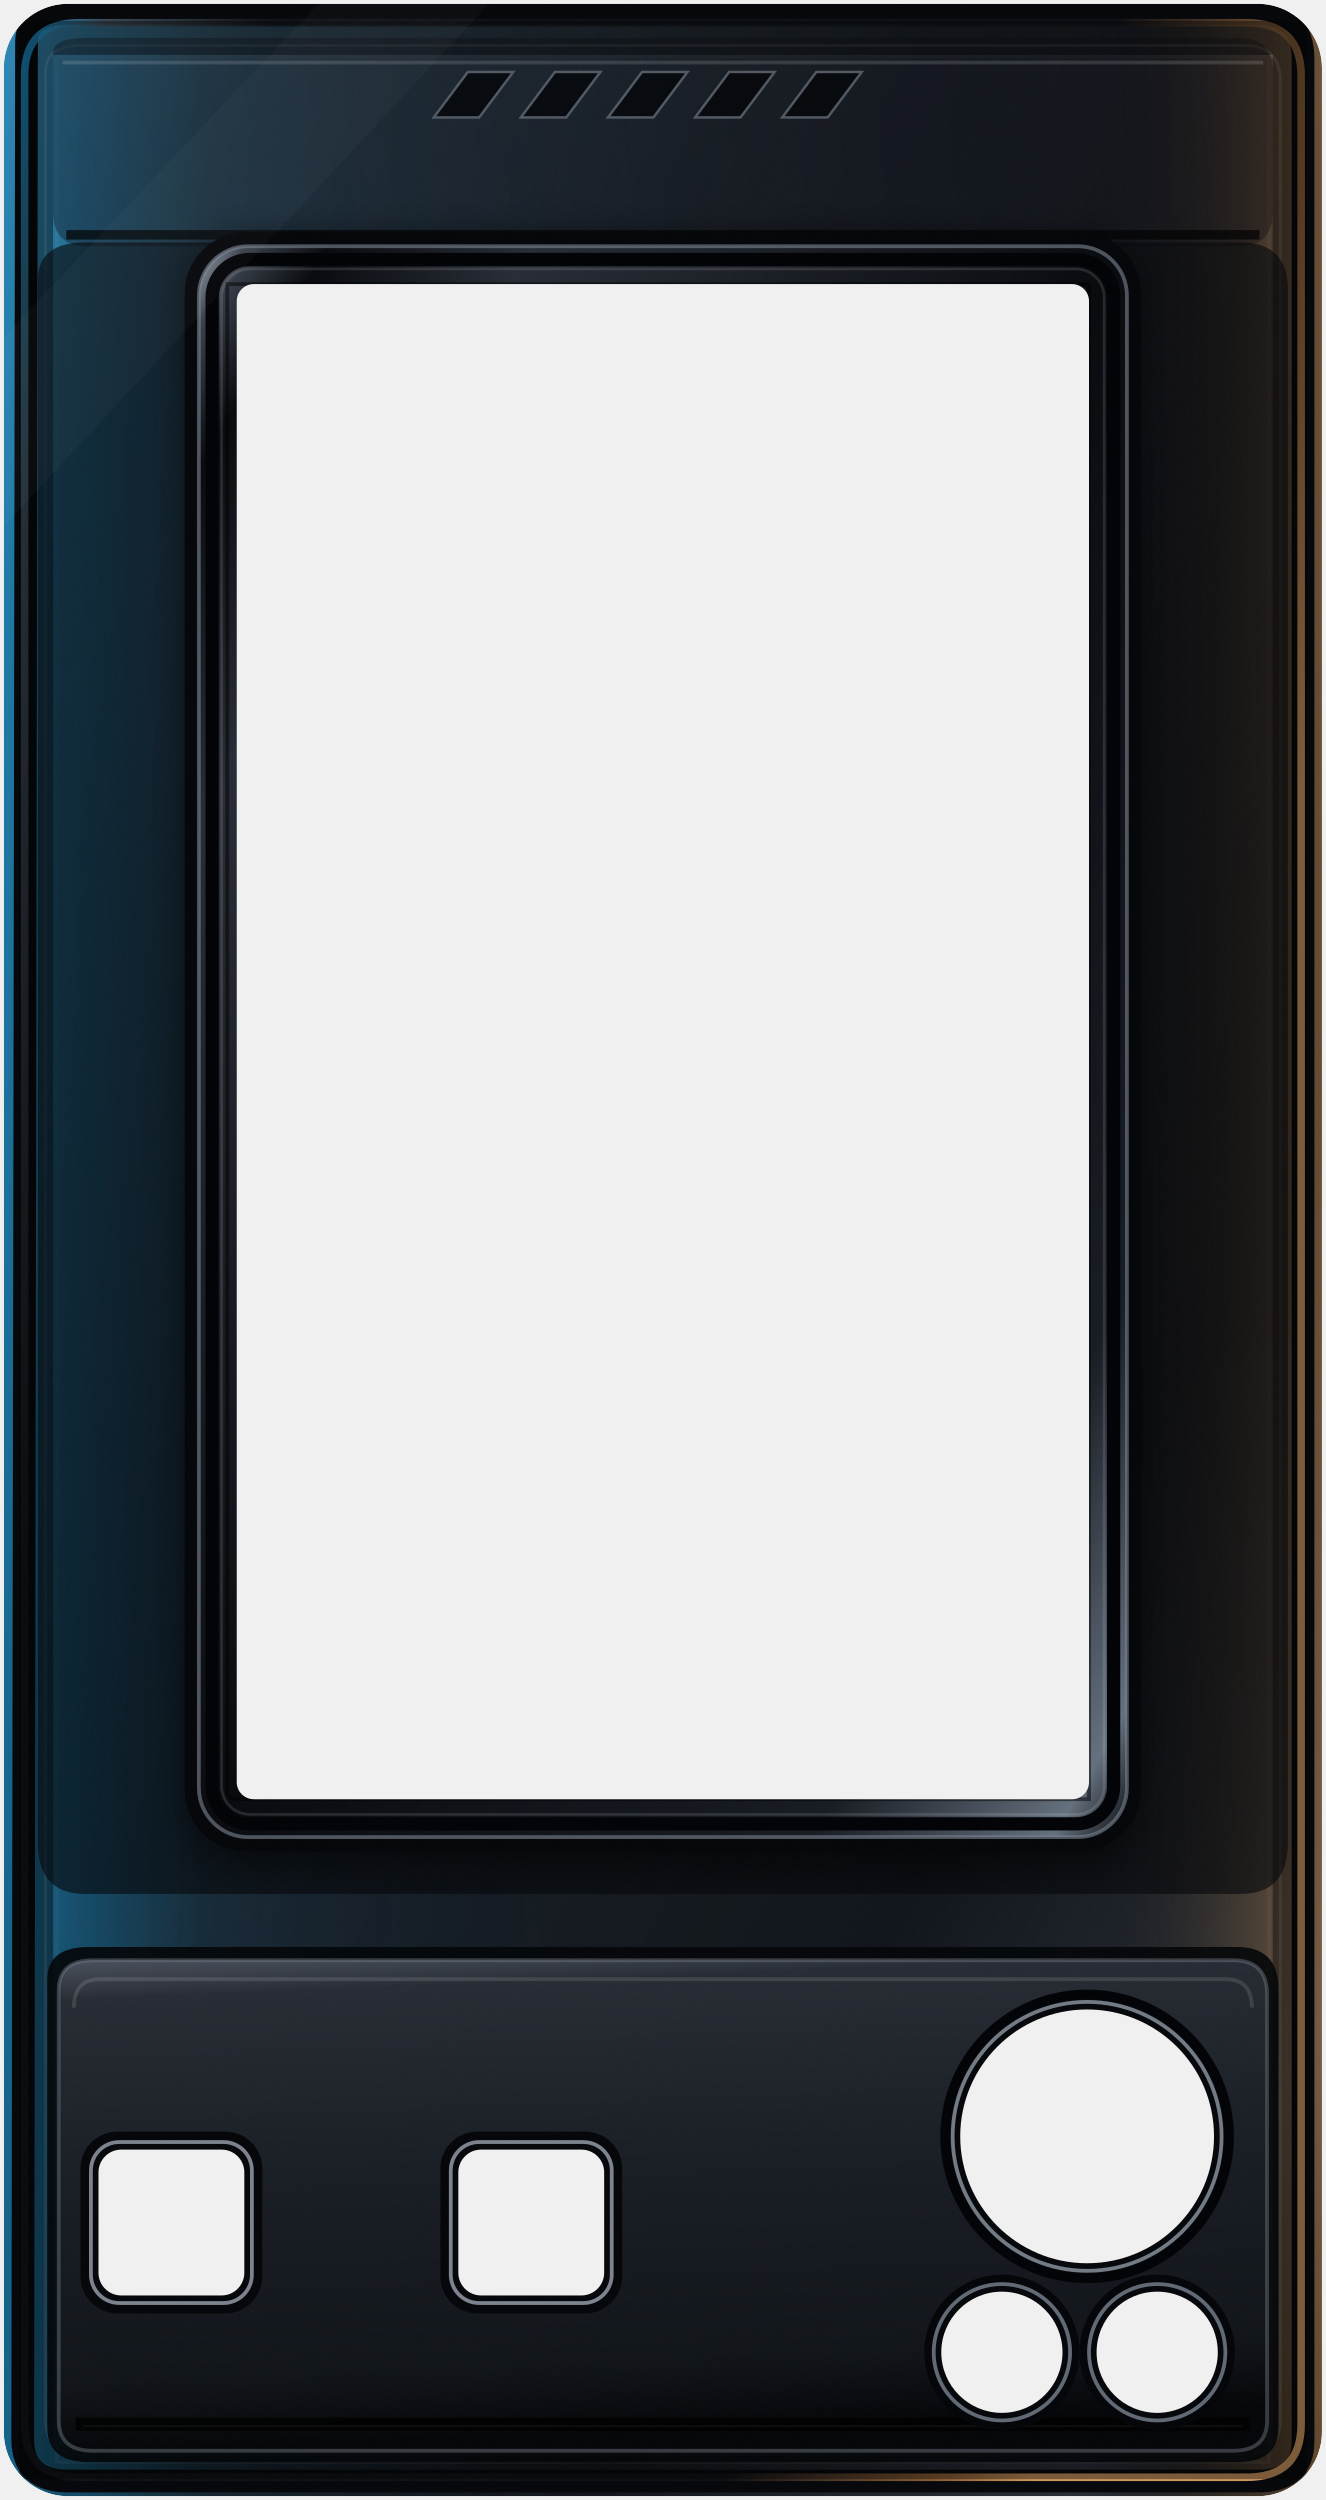
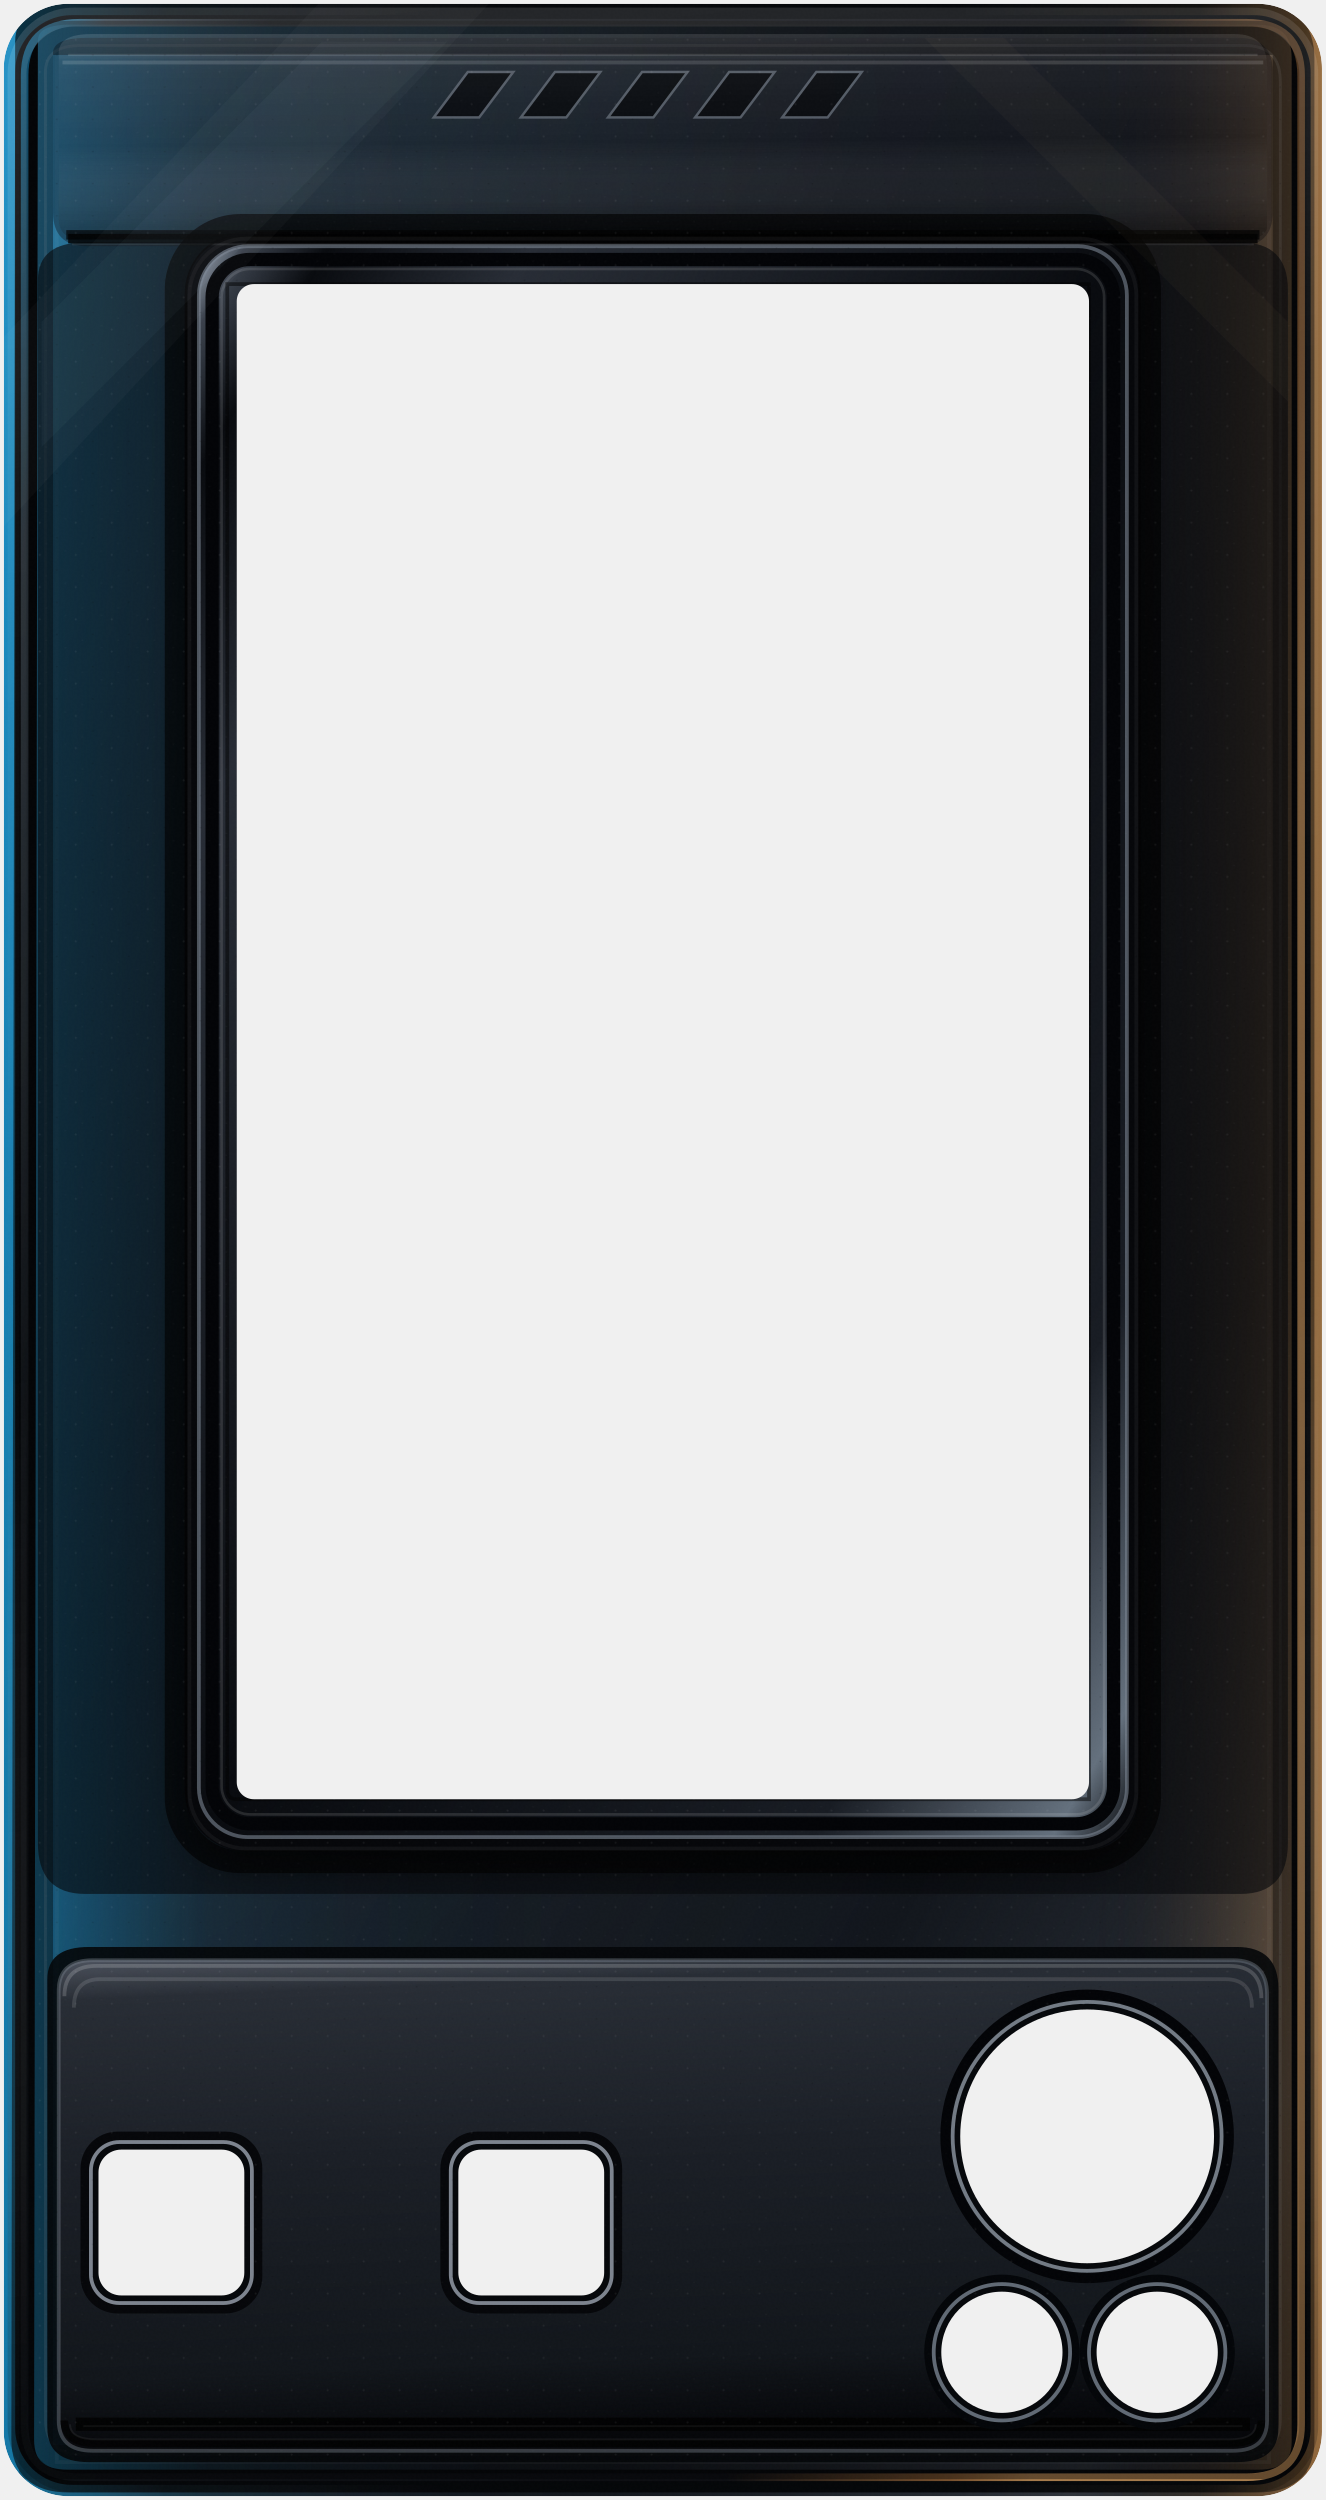
<svg xmlns="http://www.w3.org/2000/svg" viewBox="0 0 700 1320" preserveAspectRatio="none">
  <defs>
    <linearGradient id="shell" x1="0" y1="0" x2="1" y2="1">
      <stop stop-color="#555b65" />
      <stop offset=".12" stop-color="#30353d" />
      <stop offset=".36" stop-color="#1b1f26" />
      <stop offset=".72" stop-color="#11151b" />
      <stop offset=".9" stop-color="#292e36" />
      <stop offset="1" stop-color="#080a0e" />
    </linearGradient>
    <linearGradient id="edge" x1="0" y1="0" x2="1" y2=".3">
      <stop stop-color="#16a9ef" />
      <stop offset=".06" stop-color="#4a5965" />
      <stop offset=".18" stop-color="#11151a" />
      <stop offset=".78" stop-color="#111318" />
      <stop offset=".94" stop-color="#b77b43" />
      <stop offset="1" stop-color="#ffbd73" />
    </linearGradient>
    <linearGradient id="deck" x1="0" y1="0" x2=".1" y2="1">
      <stop stop-color="#4b515c" />
      <stop offset=".08" stop-color="#272c34" />
      <stop offset=".42" stop-color="#1a1e25" />
      <stop offset=".85" stop-color="#11151a" />
      <stop offset="1" stop-color="#050609" />
    </linearGradient>
    <linearGradient id="bezel" x1="0" y1="0" x2="1" y2="1">
      <stop stop-color="#9ba5b2" />
      <stop offset=".025" stop-color="#3a414c" />
      <stop offset=".07" stop-color="#080a0e" />
      <stop offset=".18" stop-color="#272c35" />
      <stop offset=".5" stop-color="#080a0e" />
      <stop offset=".83" stop-color="#171b22" />
      <stop offset=".96" stop-color="#64707d" />
      <stop offset="1" stop-color="#0a0c10" />
    </linearGradient>
    <linearGradient id="blueRim" x1="0" y1="0" x2="1" y2="0">
      <stop stop-color="#11b5ff" stop-opacity=".9" />
      <stop offset=".16" stop-color="#0a8bca" stop-opacity=".18" />
      <stop offset=".45" stop-color="#000" stop-opacity="0" />
      <stop offset=".82" stop-color="#000" stop-opacity="0" />
      <stop offset="1" stop-color="#ffb15e" stop-opacity=".72" />
    </linearGradient>
    <radialGradient id="softLight" cx="0" cy=".18" r="1">
      <stop stop-color="#168ac7" stop-opacity=".23" />
      <stop offset=".55" stop-color="#1477a7" stop-opacity=".04" />
      <stop offset="1" stop-color="#000" stop-opacity="0" />
    </radialGradient>
    <filter id="shadow" x="-25%" y="-25%" width="150%" height="150%">
      <feGaussianBlur stdDeviation="9" />
    </filter>
    <filter id="grain">
      <feTurbulence type="fractalNoise" baseFrequency=".72" numOctaves="2" seed="9" />
      <feColorMatrix values="0 0 0 0 .55 0 0 0 0 .57 0 0 0 0 .6 0 0 0 .12 0" />
    </filter>
    <mask id="cutouts" maskUnits="userSpaceOnUse" x="0" y="0" width="700" height="1320">
      <rect width="700" height="1320" fill="white" />
      <rect x="125" y="150" width="450" height="800" rx="9" fill="black" />
      <rect x="52" y="1135" width="77" height="77" rx="12" fill="black" />
      <rect x="242" y="1135" width="77" height="77" rx="12" fill="black" />
      <circle cx="574" cy="1128" r="67" fill="black" />
      <circle cx="529" cy="1242" r="32" fill="black" />
      <circle cx="611" cy="1242" r="32" fill="black" />
    </mask>
    <clipPath id="bodyClip">
      <rect x="2" y="2" width="696" height="1316" rx="34" />
    </clipPath>
  </defs>
  <g mask="url(#cutouts)" clip-path="url(#bodyClip)">
    <rect width="700" height="1320" fill="url(#shell)" />
    <rect width="700" height="1320" fill="url(#softLight)" />
    <rect width="700" height="1320" fill="url(#blueRim)" opacity=".55" />
    <path d="M14 22 Q14 7 37 7 H663 Q688 7 688 31 V1289 Q688 1310 664 1310 H36 Q12 1310 12 1288 Z" fill="none" stroke="#05070a" stroke-width="12" />
    <path d="M13 40 Q13 12 42 12 H658 Q687 12 687 40 V1280 Q687 1308 658 1308 H42 Q13 1308 13 1280 Z" fill="none" stroke="url(#edge)" stroke-width="4" opacity=".8" />
    <path d="M24 38 Q24 24 43 24 H657 Q676 24 676 43 V1277 Q676 1296 657 1296 H43 Q24 1296 24 1277 Z" fill="none" stroke="#ffffff" stroke-opacity=".13" stroke-width="1.5" />
    <rect x="19" y="20" width="662" height="1280" fill="none" stroke="#000" stroke-opacity=".4" stroke-width="18" />
    <path d="M30 30 H670 V1300 H30 Z" fill="none" stroke="#ffffff" stroke-opacity=".035" stroke-width="2" />
    <path d="M28 28 Q28 20 46 20 H654 Q672 20 672 38 V112 Q672 130 654 130 H46 Q28 130 28 112 Z" fill="#07090d" opacity=".36" />
    <path d="M33 33 H667" stroke="#ffffff" stroke-opacity=".14" stroke-width="2" />
    <path d="M35 124 H665" stroke="#000" stroke-opacity=".7" stroke-width="5" />
    <g opacity=".88" fill="#05070a" stroke="#59616c" stroke-width="1.3">
      <path d="M247 38 l24 0 -18 24 -24 0 Z" />
      <path d="M293 38 l24 0 -18 24 -24 0 Z" />
      <path d="M339 38 l24 0 -18 24 -24 0 Z" />
      <path d="M385 38 l24 0 -18 24 -24 0 Z" />
      <path d="M431 38 l24 0 -18 24 -24 0 Z" />
    </g>
    <path d="M20 148 Q20 128 45 128 H655 Q680 128 680 153 V973 Q680 1000 655 1000 H45 Q20 1000 20 973 Z" fill="#05070a" opacity=".62" />
    <rect x="98" y="124" width="504" height="862" rx="31" fill="#000" opacity=".5" filter="url(#shadow)" />
    <rect x="101" y="126" width="498" height="848" rx="29" fill="#06080c" stroke="#050609" stroke-width="7" />
    <rect x="105" y="130" width="490" height="840" rx="26" fill="url(#bezel)" stroke="#77818e" stroke-opacity=".62" stroke-width="2" />
    <rect x="112" y="137" width="476" height="826" rx="20" fill="none" stroke="#020306" stroke-width="7" />
    <rect x="117" y="142" width="466" height="816" rx="15" fill="none" stroke="#ffffff" stroke-opacity=".12" stroke-width="1.4" />
    <path d="M120 150 H575 V950 H125 Q120 950 120 945 Z" fill="none" stroke="#000" stroke-opacity=".5" stroke-width="2" />
    <path d="M25 1045 Q25 1028 47 1028 H653 Q675 1028 675 1050 V1282 Q675 1300 653 1300 H47 Q25 1300 25 1282 Z" fill="#030508" opacity=".9" />
    <path d="M31 1051 Q31 1035 49 1035 H651 Q669 1035 669 1053 V1278 Q669 1294 651 1294 H49 Q31 1294 31 1278 Z" fill="url(#deck)" stroke="#737b87" stroke-opacity=".45" stroke-width="2" />
    <path d="M39 1060 Q39 1045 53 1045 H647 Q661 1045 661 1060" fill="none" stroke="#ffffff" stroke-opacity=".12" stroke-width="2" />
    <path d="M40 1280 H660" stroke="#000" stroke-opacity=".85" stroke-width="7" />
    <path d="M44 1281 H656" stroke="#ffffff" stroke-opacity=".05" stroke-width="1" />
    <rect x="45" y="1128" width="91" height="91" rx="17" fill="#05070a" stroke="#050609" stroke-width="5" />
    <rect x="48" y="1131" width="85" height="85" rx="15" fill="none" stroke="#9aa3af" stroke-opacity=".8" stroke-width="2" />
    <rect x="235" y="1128" width="91" height="91" rx="17" fill="#05070a" stroke="#050609" stroke-width="5" />
    <rect x="238" y="1131" width="85" height="85" rx="15" fill="none" stroke="#9aa3af" stroke-opacity=".8" stroke-width="2" />
    <circle cx="574" cy="1128" r="75" fill="#05070a" stroke="#020306" stroke-width="5" />
    <circle cx="574" cy="1128" r="71" fill="none" stroke="#858e9a" stroke-opacity=".85" stroke-width="2" />
    <circle cx="529" cy="1242" r="39" fill="#05070a" stroke="#030508" stroke-width="4" />
    <circle cx="529" cy="1242" r="36" fill="none" stroke="#7f8997" stroke-opacity=".75" stroke-width="2" />
    <circle cx="611" cy="1242" r="39" fill="#05070a" stroke="#030508" stroke-width="4" />
    <circle cx="611" cy="1242" r="36" fill="none" stroke="#7f8997" stroke-opacity=".75" stroke-width="2" />
+     <defs>
+       <linearGradient id="rimSweep" x1="0" y1="0" x2="1" y2="0">
+         <stop offset="0" stop-color="#16baff" stop-opacity=".52" />
+         <stop offset=".12" stop-color="#6ed4ff" stop-opacity=".12" />
+         <stop offset=".34" stop-color="#ffffff" stop-opacity="0" />
+         <stop offset=".72" stop-color="#ffffff" stop-opacity="0" />
+         <stop offset=".91" stop-color="#ffbc70" stop-opacity=".1" />
+         <stop offset="1" stop-color="#ffb35f" stop-opacity=".62" />
+       </linearGradient>
+       <linearGradient id="topSheen" x1="0" y1="0" x2=".05" y2="1">
+         <stop offset="0" stop-color="#ffffff" stop-opacity=".17" />
+         <stop offset=".18" stop-color="#ffffff" stop-opacity=".055" />
+         <stop offset=".55" stop-color="#ffffff" stop-opacity="0" />
+         <stop offset="1" stop-color="#000000" stop-opacity=".25" />
+       </linearGradient>
+       <linearGradient id="screenAO" x1="0" y1="0" x2="0" y2="1">
+         <stop offset="0" stop-color="#000000" stop-opacity=".7" />
+         <stop offset=".06" stop-color="#000000" stop-opacity=".12" />
+         <stop offset=".9" stop-color="#000000" stop-opacity=".08" />
+         <stop offset="1" stop-color="#000000" stop-opacity=".8" />
+       </linearGradient>
+       <pattern id="micrograin" width="19" height="17" patternUnits="userSpaceOnUse">
+         <circle cx="2" cy="4" r=".55" fill="#ffffff" opacity=".17" />
+         <circle cx="11" cy="12" r=".45" fill="#000000" opacity=".38" />
+         <path d="M15 2h1 M5 15h1" stroke="#ffffff" stroke-opacity=".08" stroke-width=".5" />
+       </pattern>
+     </defs>
+     <rect x="4" y="4" width="692" height="1312" rx="34" fill="none" stroke="url(#rimSweep)" stroke-width="8" opacity=".48" />
+     <rect x="9" y="9" width="682" height="1302" rx="30" fill="none" stroke="url(#topSheen)" stroke-width="10" opacity=".75" />
+     <path d="M31 28 Q31 18 48 18 H652 Q669 18 669 35 V119 Q669 126 658 126 H42 Q31 126 31 115 Z" fill="url(#topSheen)" opacity=".78" />
+     <path d="M36 29 H664" stroke="#ffffff" stroke-opacity=".12" stroke-width="1.2" />
+     <path d="M36 126 H664" stroke="#000000" stroke-opacity=".8" stroke-width="5" />
+     <path d="M38 129 H662" stroke="#ffffff" stroke-opacity=".08" stroke-width="1" />
+     <rect x="93" y="119" width="514" height="864" rx="34" fill="none" stroke="#000000" stroke-opacity=".66" stroke-width="12" />
+     <rect x="100" y="126" width="500" height="850" rx="30" fill="none" stroke="#ffffff" stroke-opacity=".045" stroke-width="2" />
+     <rect x="18" y="18" width="664" height="1284" rx="30" fill="url(#micrograin)" opacity=".34" />
+     <path d="M34 1054 Q34 1038 51 1038 H649 Q666 1038 666 1055" fill="none" stroke="#ffffff" stroke-opacity=".17" stroke-width="2" />
+     <path d="M34 1278 Q34 1290 50 1290 H650 Q666 1290 666 1278" fill="none" stroke="#000000" stroke-opacity=".75" stroke-width="4" />
+     <path d="M37 1280 Q37 1288 51 1288 H649 Q663 1288 663 1280" fill="none" stroke="#ffffff" stroke-opacity=".06" stroke-width="1" />
+     <path d="M22 170 L170 22 H236 L22 236 Z" fill="#b8e7ff" opacity=".035" />
+     <path d="M680 170 L530 20 H488 L680 212 Z" fill="#ffc98d" opacity=".03" />
    <path d="M0 180 L170 0 H260 L0 280 Z" fill="#ffffff" opacity=".025" />
    <rect width="700" height="1320" filter="url(#grain)" opacity=".13" />
  </g>
</svg>
